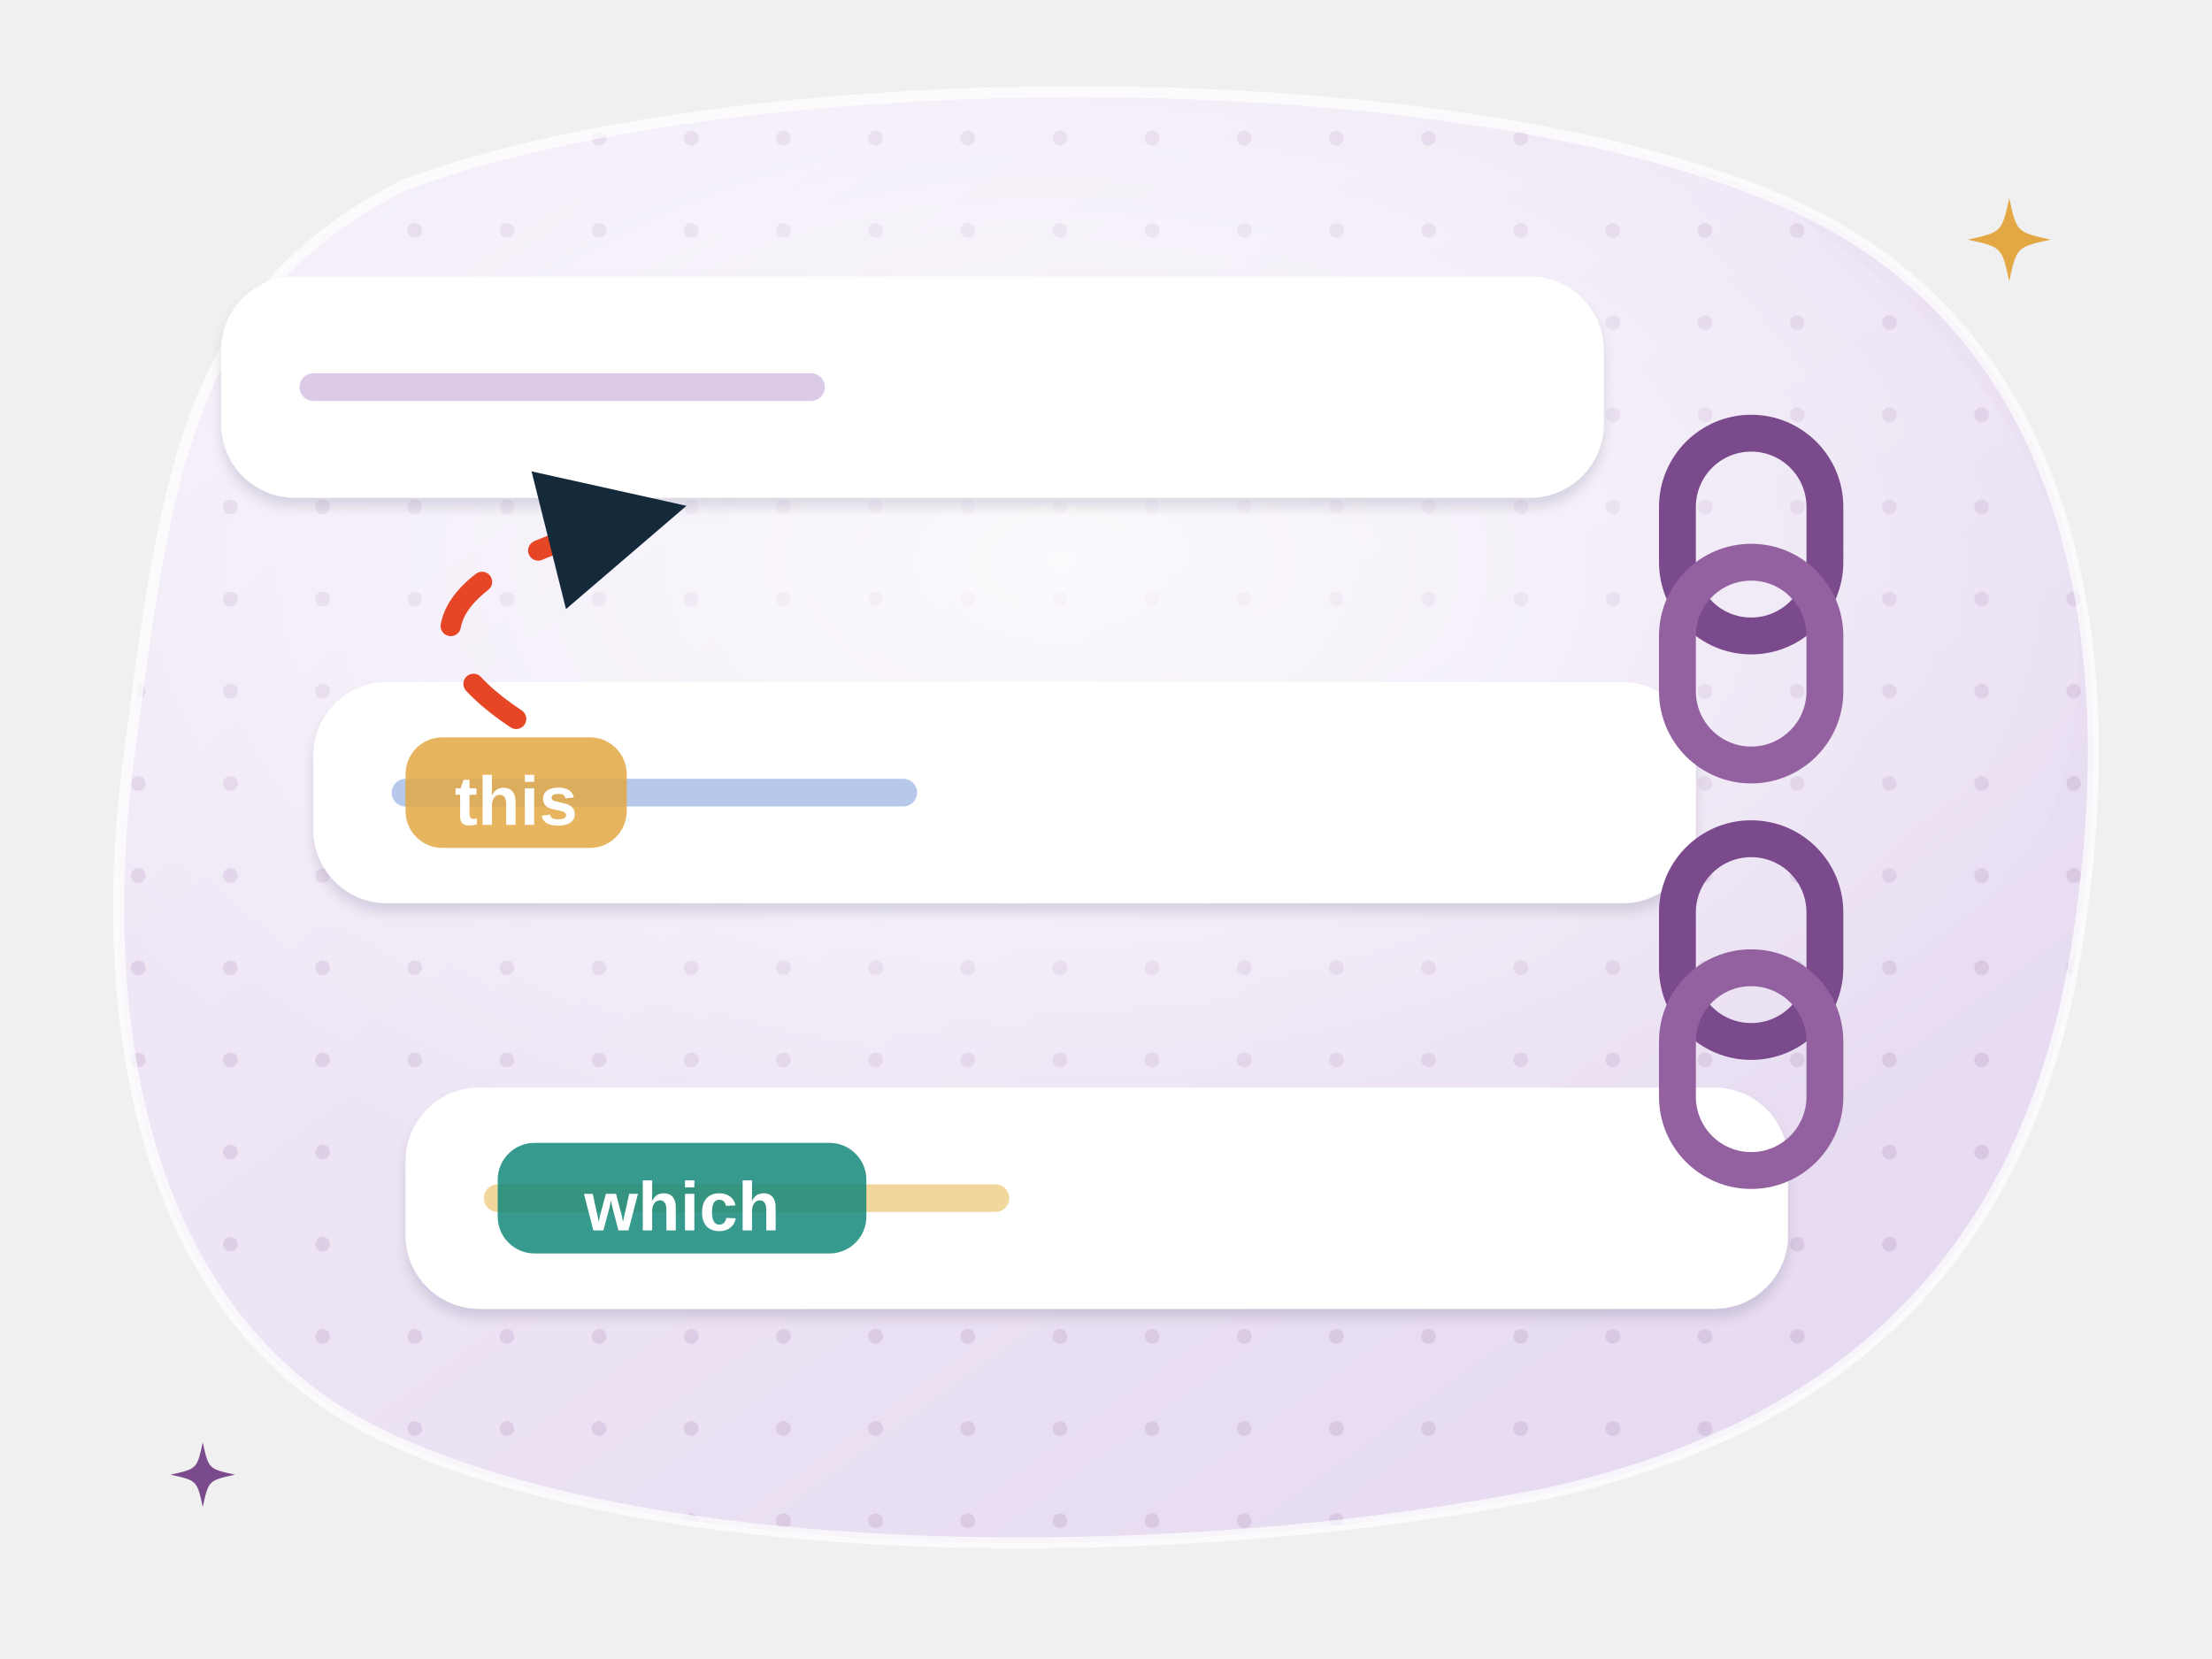
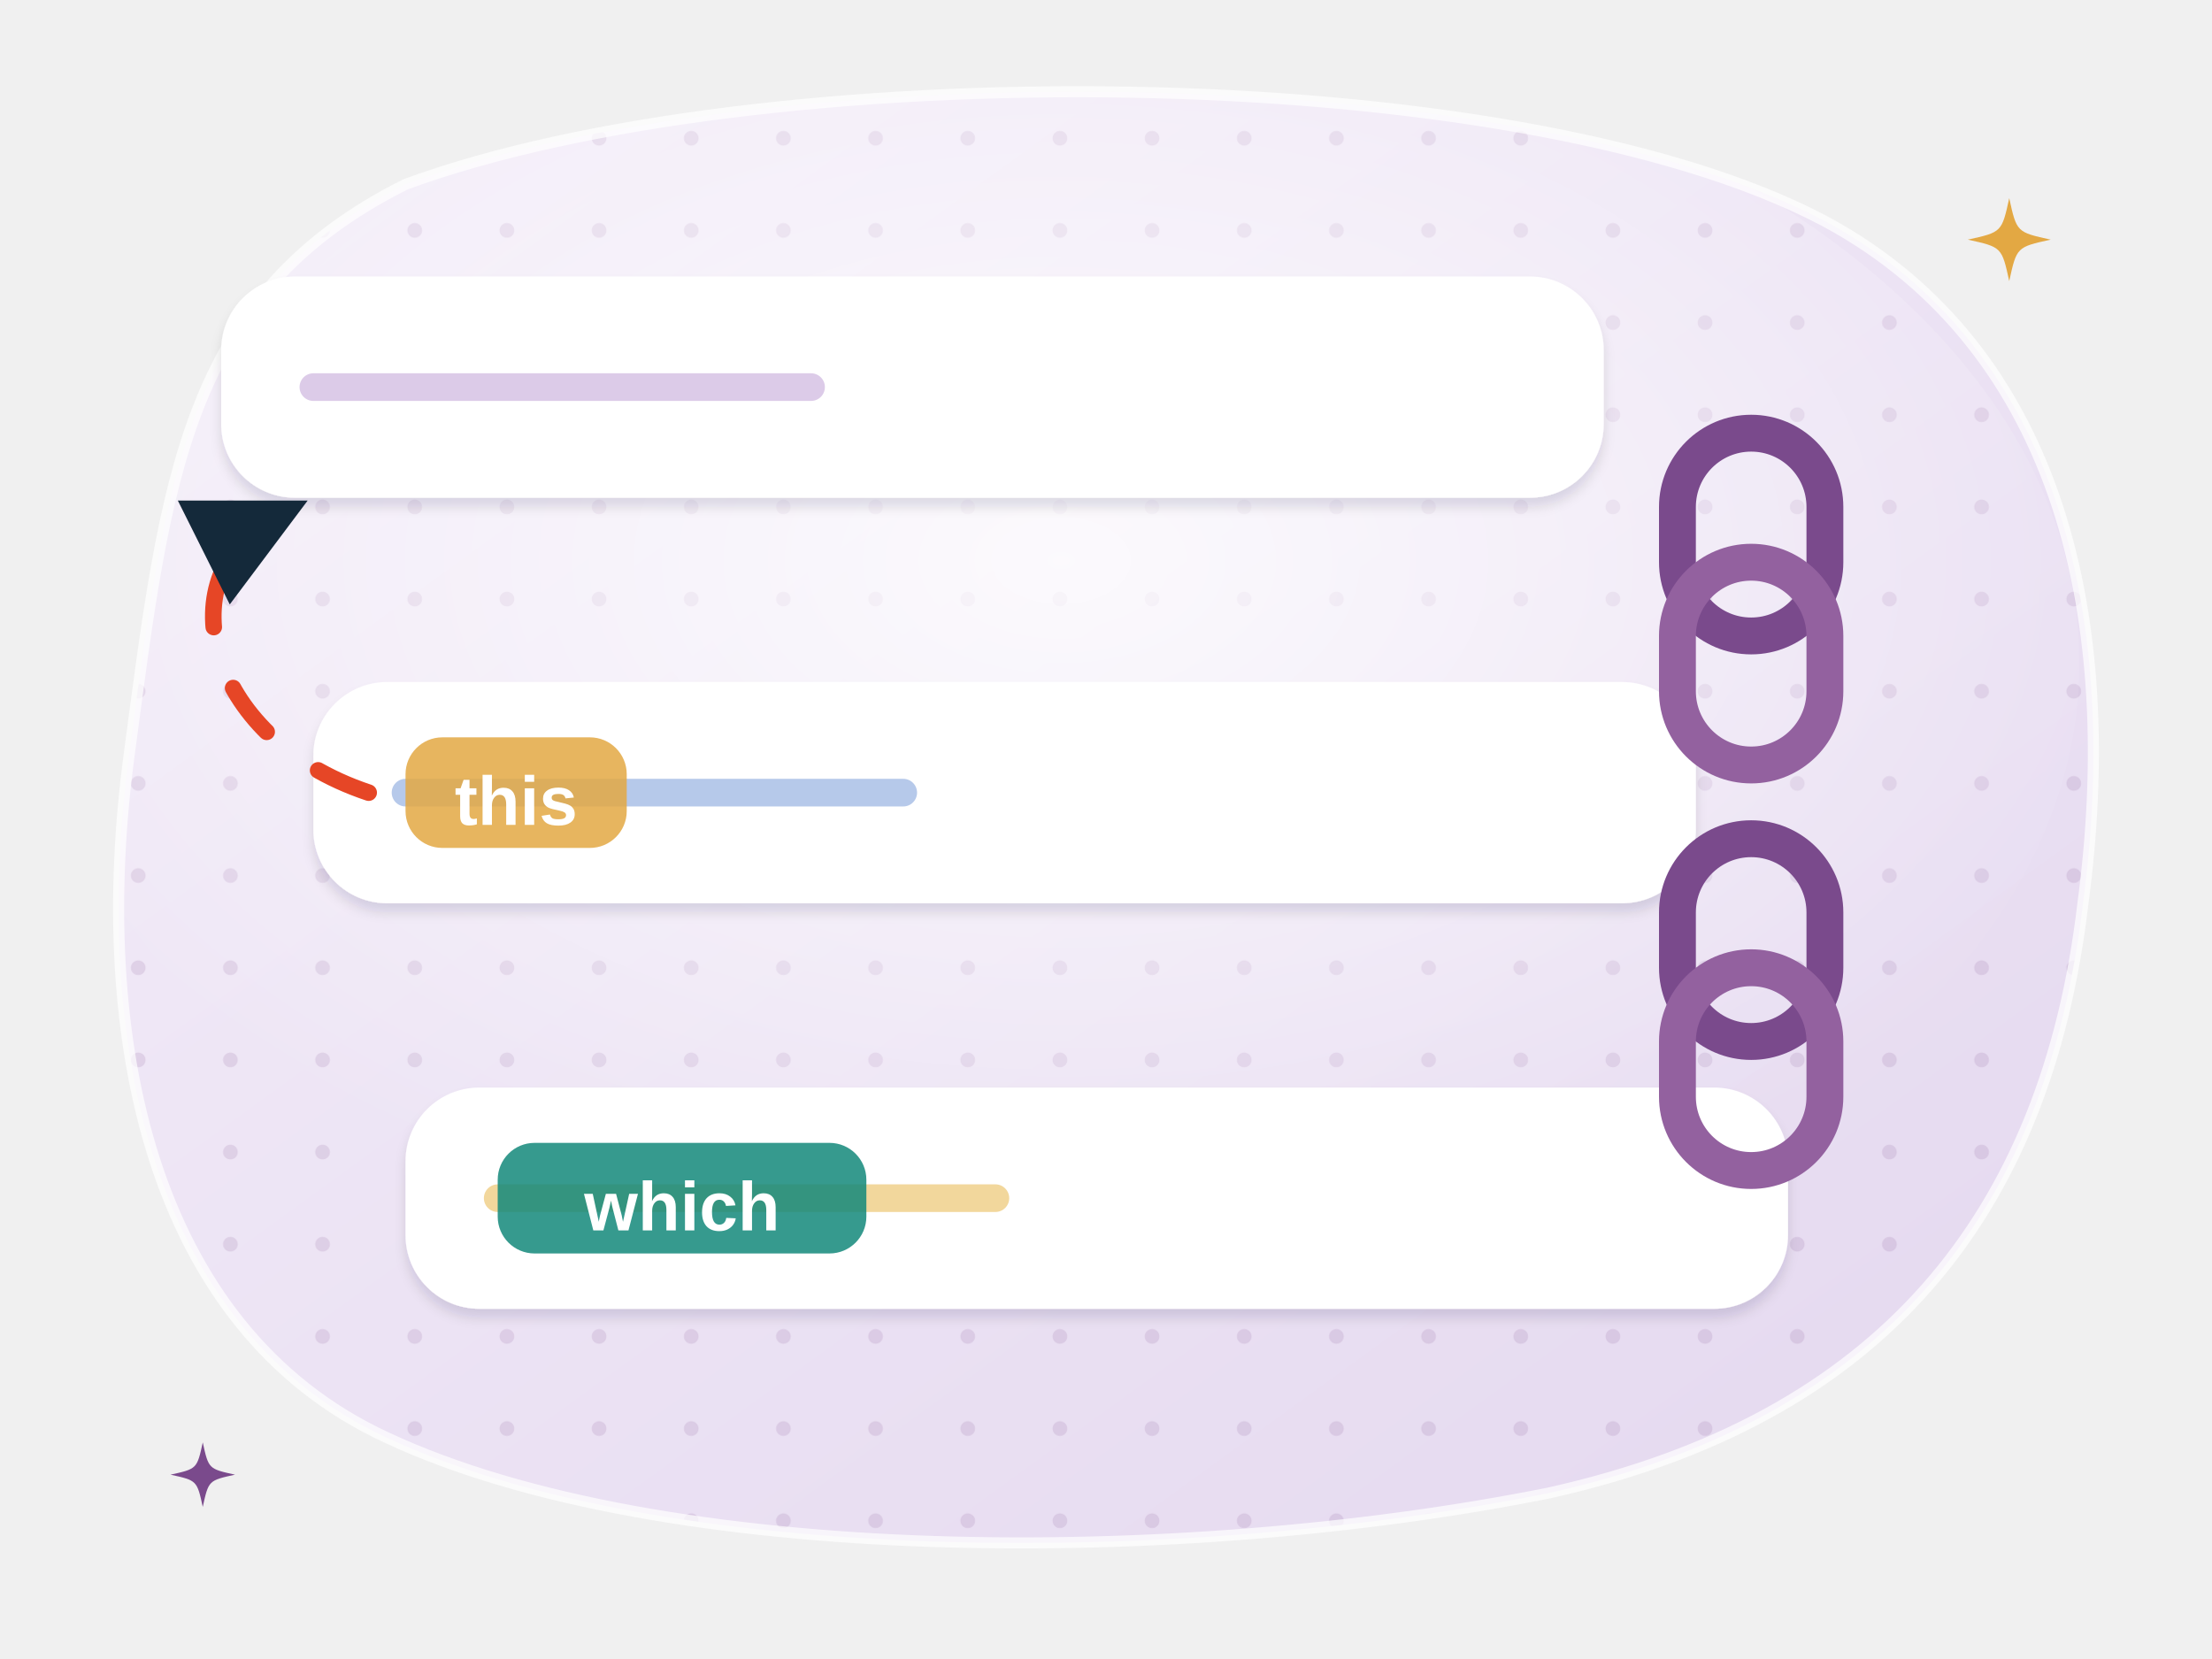
<svg xmlns="http://www.w3.org/2000/svg" viewBox="0 0 240 180" fill="none" role="img" aria-label="Three sentence strips joined by chain links; an arrow from the word “this” points back to an earlier idea, showing cohesion.">
  <style>
.w54c7-tw{animation:w54c7-tw 3s ease-in-out infinite;transform-box:fill-box;transform-origin:center}.w54c7-t2{animation-delay:-1s}.w54c7-t3{animation-delay:-2s}
.w54c7-fl{animation:w54c7-fl 6s ease-in-out infinite}.w54c7-f2{animation-delay:-2s}.w54c7-f3{animation-delay:-4s}
.w54c7-bl{animation:w54c7-bl 4.8s infinite;transform-box:fill-box;transform-origin:center}.w54c7-b2{animation-delay:-1.7s}.w54c7-b3{animation-delay:-3.2s}.w54c7-b4{animation-delay:-2.4s}
.w54c7-pu{animation:w54c7-pu 2.6s ease-in-out infinite;transform-box:fill-box;transform-origin:center}.w54c7-p2{animation-delay:-.9s}.w54c7-p3{animation-delay:-1.7s}
.w54c7-dr{stroke-dasharray:6 7;animation:w54c7-dr 1.8s linear infinite}
.w54c7-sp{animation:w54c7-sp 14s linear infinite;transform-box:fill-box;transform-origin:center}
.w54c7-sw{animation:w54c7-sw 3.4s ease-in-out infinite;transform-box:fill-box;transform-origin:50% 100%}
.w54c7-tk{animation:w54c7-tk 5s ease-in-out infinite;transform-box:fill-box;transform-origin:center}
.w54c7-wv{animation:w54c7-wv 2.4s ease-in-out infinite}.w54c7-w2{animation-delay:-.8s}.w54c7-w3{animation-delay:-1.6s}
.w54c7-dw{stroke-dasharray:400;stroke-dashoffset:400;animation:w54c7-dw 6s ease-in-out infinite}
@keyframes w54c7-tw{0%,100%{opacity:.35;transform:scale(.6)}50%{opacity:1;transform:scale(1)}}
@keyframes w54c7-fl{50%{transform:translateY(-4px)}}
@keyframes w54c7-bl{0%,93%,100%{transform:scaleY(1)}96%{transform:scaleY(.1)}}
@keyframes w54c7-pu{0%,100%{transform:scale(1)}50%{transform:scale(1.07)}}
@keyframes w54c7-dr{to{stroke-dashoffset:-26}}
@keyframes w54c7-sp{to{transform:rotate(360deg)}}
@keyframes w54c7-sw{0%,100%{transform:rotate(-4deg)}50%{transform:rotate(4deg)}}
@keyframes w54c7-tk{0%,100%{transform:rotate(0)}50%{transform:rotate(-10deg)}}
@keyframes w54c7-wv{0%,100%{opacity:.3}50%{opacity:1}}
@keyframes w54c7-dw{0%{stroke-dashoffset:400}40%,80%{stroke-dashoffset:0}100%{stroke-dashoffset:-400}}

@media (prefers-reduced-motion: reduce) { * { animation: none !important; } }
</style>
  <defs>
    <linearGradient id="w54c7-bg" x1="0" y1="0" x2="1" y2="1">
      <stop offset="0" stop-color="#f4eef9" />
      <stop offset="1" stop-color="#e4d8ef" />
    </linearGradient>
    <pattern id="w54c7-dots" width="10" height="10" patternUnits="userSpaceOnUse">
      <circle cx="5" cy="5" r=".8" fill="#7a4a8c" fill-opacity=".14" />
    </pattern>
    <radialGradient id="w54c7-glow" cx=".5" cy=".42" r=".55">
      <stop offset="0" stop-color="#fff" stop-opacity=".8" />
      <stop offset="1" stop-color="#fff" stop-opacity="0" />
    </radialGradient>
    <filter id="w54c7-sh" x="-25%" y="-25%" width="150%" height="170%">
      <feDropShadow dx="0" dy="3" stdDeviation="3" flood-color="#14293a" flood-opacity=".16" />
      <feDropShadow dx="0" dy="1" stdDeviation=".6" flood-color="#14293a" flood-opacity=".12" />
    </filter>
    <filter id="w54c7-blur" x="-20%" y="-60%" width="140%" height="220%">
      <feGaussianBlur stdDeviation="4" />
    </filter>
    <linearGradient id="w54c7-gold" x1="0" y1="0" x2="0" y2="1">
      <stop offset="0" stop-color="#f4c162" />
      <stop offset="1" stop-color="#d9962e" />
    </linearGradient>
    <linearGradient id="w54c7-main" x1="0" y1="0" x2="0" y2="1">
      <stop offset="0" stop-color="#93619f" />
      <stop offset="1" stop-color="#7a4a8c" />
    </linearGradient>
    <linearGradient id="w54c7-paper" x1="0" y1="0" x2="0" y2="1">
      <stop offset="0" stop-color="#fff" />
      <stop offset="1" stop-color="#f7f2e8" />
    </linearGradient>
    <linearGradient id="w54c7-navy" x1="0" y1="0" x2="0" y2="1">
      <stop offset="0" stop-color="#2c4c68" />
      <stop offset="1" stop-color="#14293a" />
    </linearGradient>
    <linearGradient id="w54c7-clay" x1="0" y1="0" x2="0" y2="1">
      <stop offset="0" stop-color="#f0694c" />
      <stop offset="1" stop-color="#c94a2c" />
    </linearGradient>
    <marker id="w54c7-ar" viewBox="0 0 10 10" refX="7" refY="5" markerWidth="7" markerHeight="7" orient="auto-start-reverse">
      <path d="M0 0L10 5L0 10z" fill="#14293a" />
    </marker>
    <marker id="w54c7-arm" viewBox="0 0 10 10" refX="7" refY="5" markerWidth="7" markerHeight="7" orient="auto-start-reverse">
      <path d="M0 0L10 5L0 10z" fill="#7a4a8c" />
    </marker>
  </defs>
  <path d="M44 20C82 6 164 6 198 24c26 14 32 44 28 74-4 34-22 56-58 64-40 8-96 8-126-6C16 144 10 112 14 82c4-30 6-50 30-62z" fill="url(#w54c7-bg)" />
  <clipPath id="w54c7-clip">
    <path d="M44 20C82 6 164 6 198 24c26 14 32 44 28 74-4 34-22 56-58 64-40 8-96 8-126-6C16 144 10 112 14 82c4-30 6-50 30-62z" />
  </clipPath>
  <g clip-path="url(#w54c7-clip)">
    <rect width="240" height="180" fill="url(#w54c7-dots)" />
    <ellipse cx="115.2" cy="72" rx="110.4" ry="70.2" fill="url(#w54c7-glow)" />
  </g>
  <path d="M44 20C82 6 164 6 198 24c26 14 32 44 28 74-4 34-22 56-58 64-40 8-96 8-126-6C16 144 10 112 14 82c4-30 6-50 30-62z" stroke="#fff" stroke-opacity=".7" stroke-width="1.2" />
  <g class="w54c7-fl w54c7-f1">
    <rect x="24" y="30" width="150" height="24" rx="8" fill="#fff" filter="url(#w54c7-sh)" />
    <path d="M34 42h54.0" stroke="#dccbe8" stroke-width="3" stroke-linecap="round" />
  </g>
  <g class="w54c7-fl w54c7-f2">
    <rect x="34" y="74" width="150" height="24" rx="8" fill="#fff" filter="url(#w54c7-sh)" />
    <path d="M44 86h54.0" stroke="#b6c9ea" stroke-width="3" stroke-linecap="round" />
    <rect x="44" y="80" width="24" height="12" rx="4" fill="#e3a843" opacity=".85" />
    <text x="56" y="89.5" font-family="Manrope, Arial, sans-serif" font-size="7.5" font-weight="900" fill="#fff" text-anchor="middle">this</text>
  </g>
  <g class="w54c7-fl w54c7-f3">
    <rect x="44" y="118" width="150" height="24" rx="8" fill="#fff" filter="url(#w54c7-sh)" />
    <path d="M54 130h54.0" stroke="#f2d79c" stroke-width="3" stroke-linecap="round" />
    <rect x="54" y="124" width="40" height="12" rx="4" fill="#13887a" opacity=".85" />
    <text x="74" y="133.5" font-family="Manrope, Arial, sans-serif" font-size="7.5" font-weight="900" fill="#fff" text-anchor="middle">which</text>
  </g>
  <g transform="translate(190 58)">
    <rect x="-8" y="-11" width="16" height="22" rx="8" fill="none" stroke="#7a4a8c" stroke-width="4" />
    <rect x="-8" y="3" width="16" height="22" rx="8" fill="none" stroke="#93619f" stroke-width="4" />
  </g>
  <g transform="translate(190 102)">
    <rect x="-8" y="-11" width="16" height="22" rx="8" fill="none" stroke="#7a4a8c" stroke-width="4" />
    <rect x="-8" y="3" width="16" height="22" rx="8" fill="none" stroke="#93619f" stroke-width="4" />
  </g>
-   <path class="w54c7-dr" d="M56 78C44 70 46 62 70 56" stroke="#e64626" stroke-width="2.2" stroke-linecap="round" marker-end="url(#w54c7-ar)" />
+   <path class="w54c7-dr" d="M40 86C22 80 18 62 30 56" stroke="#e64626" stroke-width="1.8" stroke-linecap="round" marker-end="url(#w54c7-ar)" />
  <path class="w54c7-tw " d="M218 21.5C218.81 25.19 218.81 25.19 222.5 26C218.81 26.81 218.81 26.81 218 30.5C217.19 26.81 217.19 26.81 213.5 26C217.19 25.19 217.19 25.19 218 21.5z" fill="#e3a843" />
  <path class="w54c7-tw w54c7-t2" d="M22 156.5C22.63 159.37 22.63 159.37 25.5 160C22.63 160.63 22.63 160.63 22 163.5C21.37 160.63 21.37 160.63 18.5 160C21.37 159.37 21.37 159.37 22 156.5z" fill="#7a4a8c" />
</svg>
